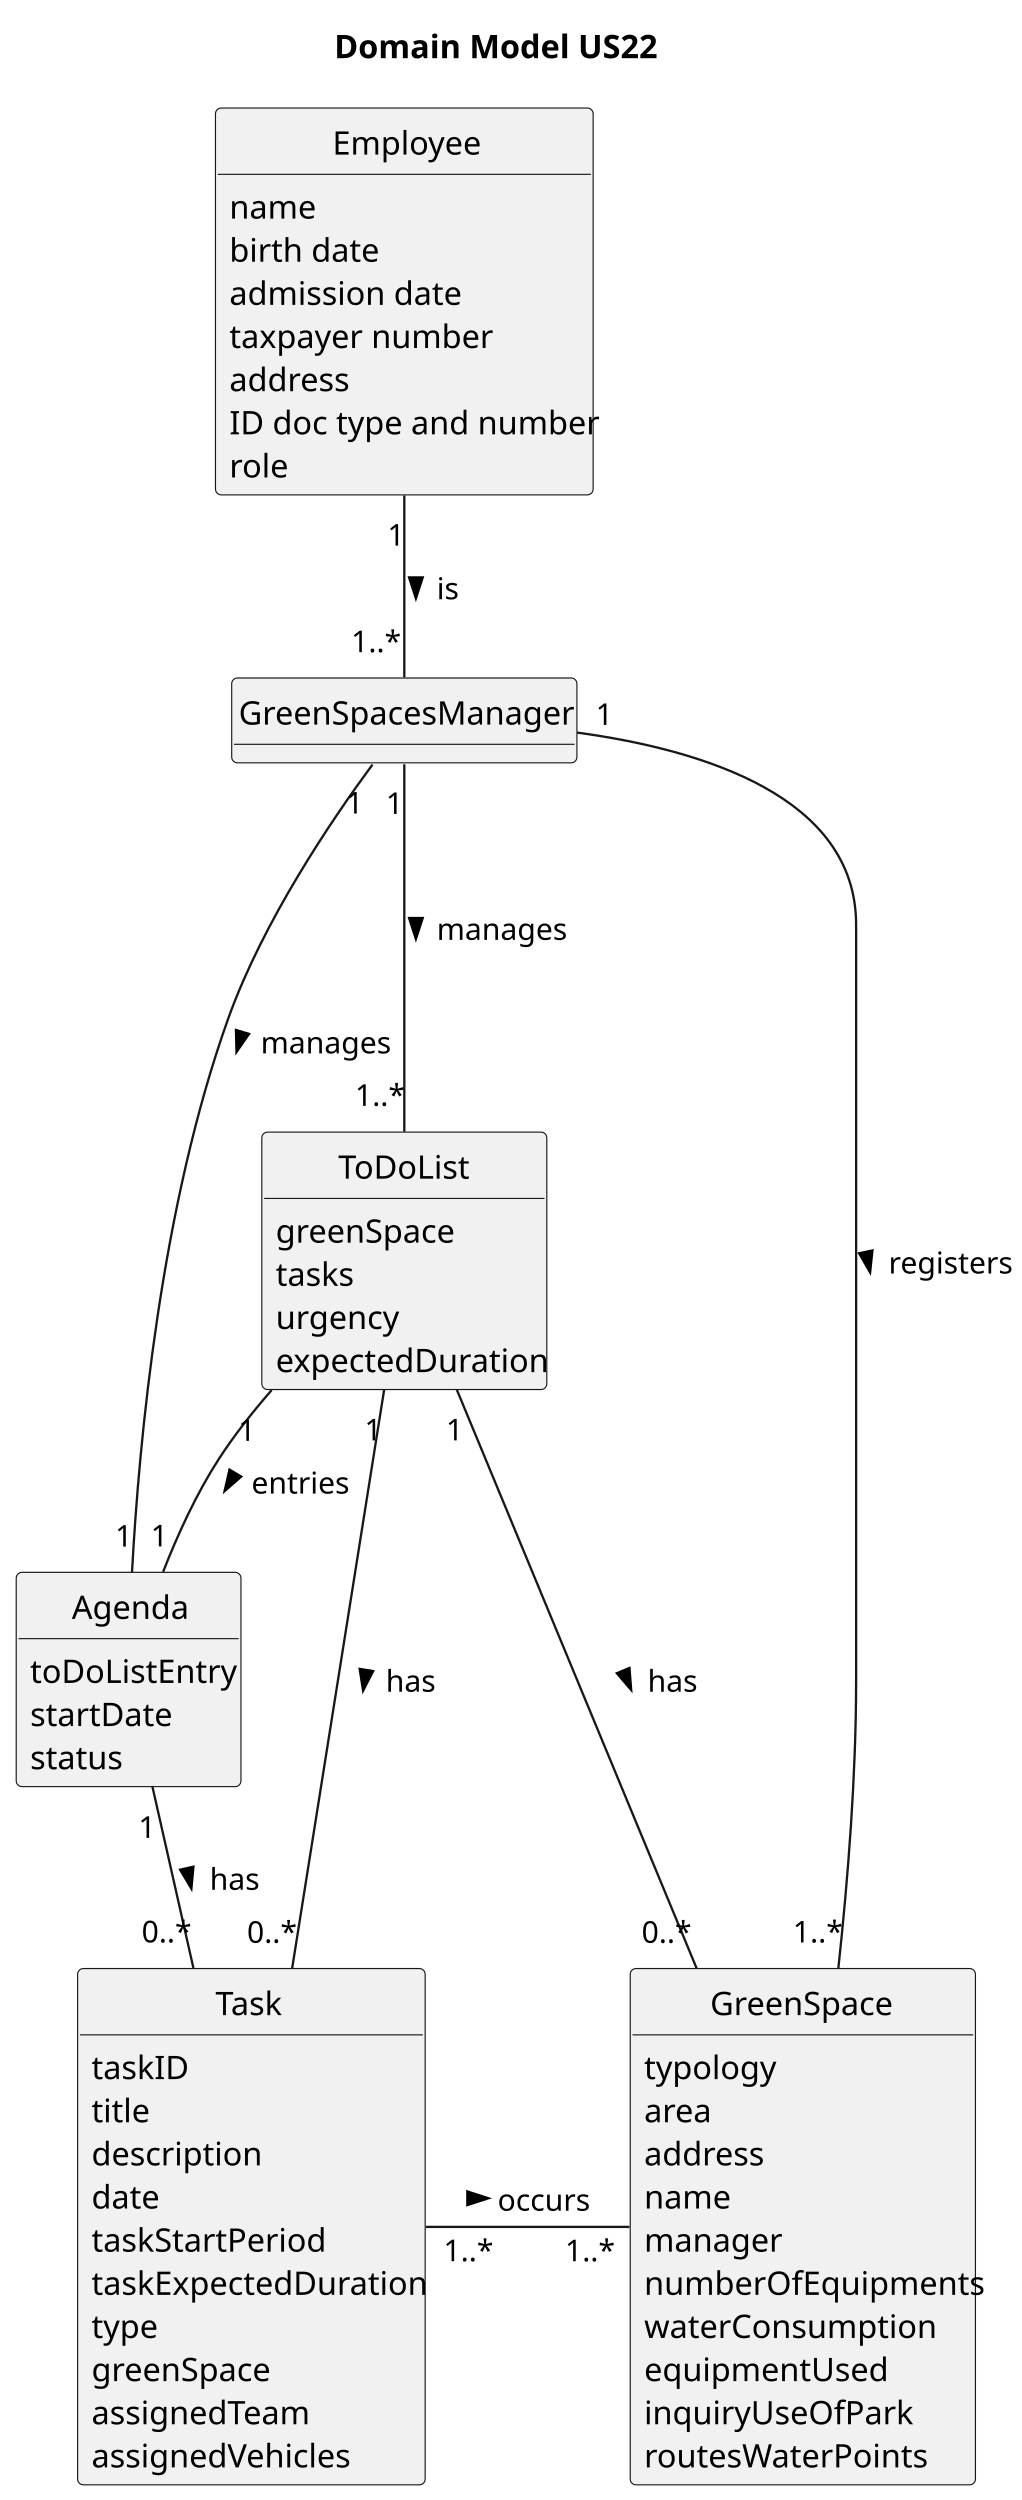
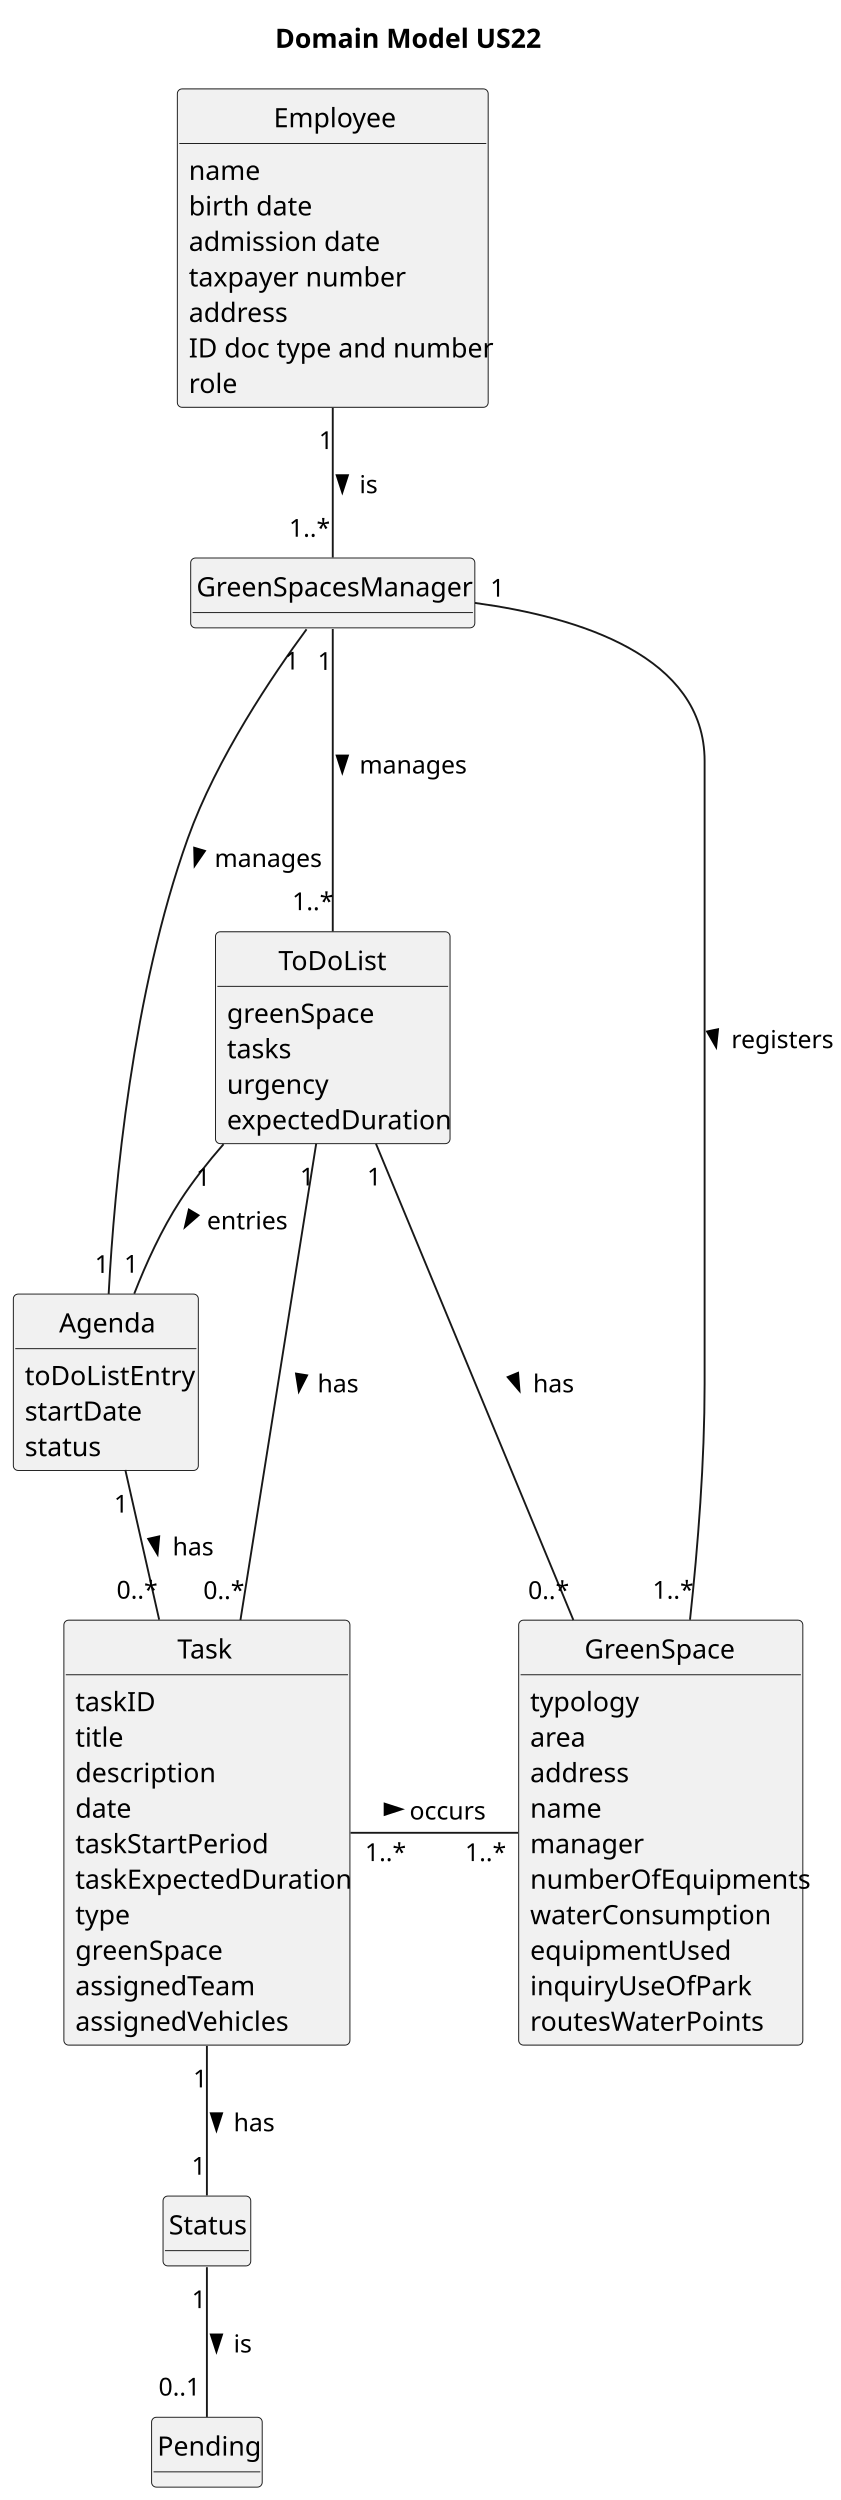
- <svg xmlns="http://www.w3.org/2000/svg" contentStyleType="text/css" height="1079px" preserveAspectRatio="none" style="width:441px;height:1079px;background:#FFFFFF;" version="1.1" viewBox="0 0 441 1079" width="441px" zoomAndPan="magnify">
+ <svg xmlns="http://www.w3.org/2000/svg" contentStyleType="text/css" height="1311px" preserveAspectRatio="none" style="width:441px;height:1311px;background:#FFFFFF;" version="1.1" viewBox="0 0 441 1311" width="441px" zoomAndPan="magnify">
  <defs />
  <g>
    <text fill="#000000" font-family="sans-serif" font-size="14" font-weight="bold" lengthAdjust="spacing" textLength="139" x="144.25" y="25.107">Domain Model US22</text>
    <g id="elem_Employee">
      <rect codeLine="15" fill="#F1F1F1" height="166.969" id="Employee" rx="2.5" ry="2.5" style="stroke:#181818;stroke-width:0.5;" width="163" x="93" y="46.621" />
      <text fill="#000000" font-family="sans-serif" font-size="14" lengthAdjust="spacing" textLength="62" x="143.5" y="66.728">Employee</text>
      <line style="stroke:#181818;stroke-width:0.5;" x1="94" x2="255" y1="75.242" y2="75.242" />
      <text fill="#000000" font-family="sans-serif" font-size="14" lengthAdjust="spacing" textLength="35" x="99" y="94.35">name</text>
      <text fill="#000000" font-family="sans-serif" font-size="14" lengthAdjust="spacing" textLength="60" x="99" y="112.971">birth date</text>
      <text fill="#000000" font-family="sans-serif" font-size="14" lengthAdjust="spacing" textLength="95" x="99" y="131.592">admission date</text>
      <text fill="#000000" font-family="sans-serif" font-size="14" lengthAdjust="spacing" textLength="106" x="99" y="150.213">taxpayer number</text>
      <text fill="#000000" font-family="sans-serif" font-size="14" lengthAdjust="spacing" textLength="51" x="99" y="168.834">address</text>
      <text fill="#000000" font-family="sans-serif" font-size="14" lengthAdjust="spacing" textLength="151" x="99" y="187.455">ID doc type and number</text>
      <text fill="#000000" font-family="sans-serif" font-size="14" lengthAdjust="spacing" textLength="24" x="99" y="206.076">role</text>
    </g>
    <g id="elem_Task">
      <rect codeLine="26" fill="#F1F1F1" height="222.832" id="Task" rx="2.5" ry="2.5" style="stroke:#181818;stroke-width:0.5;" width="150" x="33.5" y="849.621" />
      <text fill="#000000" font-family="sans-serif" font-size="14" lengthAdjust="spacing" textLength="31" x="93" y="869.729">Task</text>
      <line style="stroke:#181818;stroke-width:0.5;" x1="34.5" x2="182.5" y1="878.242" y2="878.242" />
      <text fill="#000000" font-family="sans-serif" font-size="14" lengthAdjust="spacing" textLength="39" x="39.5" y="897.35">taskID</text>
      <text fill="#000000" font-family="sans-serif" font-size="14" lengthAdjust="spacing" textLength="22" x="39.5" y="915.971">title</text>
      <text fill="#000000" font-family="sans-serif" font-size="14" lengthAdjust="spacing" textLength="69" x="39.5" y="934.592">description</text>
      <text fill="#000000" font-family="sans-serif" font-size="14" lengthAdjust="spacing" textLength="28" x="39.5" y="953.213">date</text>
      <text fill="#000000" font-family="sans-serif" font-size="14" lengthAdjust="spacing" textLength="97" x="39.5" y="971.834">taskStartPeriod</text>
      <text fill="#000000" font-family="sans-serif" font-size="14" lengthAdjust="spacing" textLength="138" x="39.5" y="990.455">taskExpectedDuration</text>
      <text fill="#000000" font-family="sans-serif" font-size="14" lengthAdjust="spacing" textLength="27" x="39.5" y="1009.076">type</text>
      <text fill="#000000" font-family="sans-serif" font-size="14" lengthAdjust="spacing" textLength="77" x="39.5" y="1027.697">greenSpace</text>
      <text fill="#000000" font-family="sans-serif" font-size="14" lengthAdjust="spacing" textLength="93" x="39.5" y="1046.318">assignedTeam</text>
      <text fill="#000000" font-family="sans-serif" font-size="14" lengthAdjust="spacing" textLength="110" x="39.5" y="1064.939">assignedVehicles</text>
    </g>
    <g id="elem_GreenSpacesManager">
      <rect codeLine="38" fill="#F1F1F1" height="36.621" id="GreenSpacesManager" rx="2.5" ry="2.5" style="stroke:#181818;stroke-width:0.5;" width="149" x="100" y="292.621" />
      <text fill="#000000" font-family="sans-serif" font-size="14" lengthAdjust="spacing" textLength="143" x="103" y="312.728">GreenSpacesManager</text>
      <line style="stroke:#181818;stroke-width:0.5;" x1="101" x2="248" y1="321.242" y2="321.242" />
    </g>
    <g id="elem_ToDoList">
      <rect codeLine="42" fill="#F1F1F1" height="111.106" id="ToDoList" rx="2.5" ry="2.5" style="stroke:#181818;stroke-width:0.5;" width="123" x="113" y="488.621" />
      <text fill="#000000" font-family="sans-serif" font-size="14" lengthAdjust="spacing" textLength="57" x="146" y="508.728">ToDoList</text>
      <line style="stroke:#181818;stroke-width:0.5;" x1="114" x2="235" y1="517.242" y2="517.242" />
      <text fill="#000000" font-family="sans-serif" font-size="14" lengthAdjust="spacing" textLength="77" x="119" y="536.35">greenSpace</text>
      <text fill="#000000" font-family="sans-serif" font-size="14" lengthAdjust="spacing" textLength="33" x="119" y="554.971">tasks</text>
      <text fill="#000000" font-family="sans-serif" font-size="14" lengthAdjust="spacing" textLength="51" x="119" y="573.592">urgency</text>
      <text fill="#000000" font-family="sans-serif" font-size="14" lengthAdjust="spacing" textLength="111" x="119" y="592.213">expectedDuration</text>
    </g>
    <g id="elem_GreenSpace">
      <rect codeLine="48" fill="#F1F1F1" height="222.832" id="GreenSpace" rx="2.5" ry="2.5" style="stroke:#181818;stroke-width:0.5;" width="149" x="272" y="849.621" />
      <text fill="#000000" font-family="sans-serif" font-size="14" lengthAdjust="spacing" textLength="80" x="306.5" y="869.729">GreenSpace</text>
      <line style="stroke:#181818;stroke-width:0.5;" x1="273" x2="420" y1="878.242" y2="878.242" />
      <text fill="#000000" font-family="sans-serif" font-size="14" lengthAdjust="spacing" textLength="53" x="278" y="897.35">typology</text>
      <text fill="#000000" font-family="sans-serif" font-size="14" lengthAdjust="spacing" textLength="29" x="278" y="915.971">area</text>
      <text fill="#000000" font-family="sans-serif" font-size="14" lengthAdjust="spacing" textLength="51" x="278" y="934.592">address</text>
      <text fill="#000000" font-family="sans-serif" font-size="14" lengthAdjust="spacing" textLength="35" x="278" y="953.213">name</text>
      <text fill="#000000" font-family="sans-serif" font-size="14" lengthAdjust="spacing" textLength="56" x="278" y="971.834">manager</text>
      <text fill="#000000" font-family="sans-serif" font-size="14" lengthAdjust="spacing" textLength="137" x="278" y="990.455">numberOfEquipments</text>
      <text fill="#000000" font-family="sans-serif" font-size="14" lengthAdjust="spacing" textLength="117" x="278" y="1009.076">waterConsumption</text>
      <text fill="#000000" font-family="sans-serif" font-size="14" lengthAdjust="spacing" textLength="98" x="278" y="1027.697">equipmentUsed</text>
      <text fill="#000000" font-family="sans-serif" font-size="14" lengthAdjust="spacing" textLength="110" x="278" y="1046.318">inquiryUseOfPark</text>
      <text fill="#000000" font-family="sans-serif" font-size="14" lengthAdjust="spacing" textLength="117" x="278" y="1064.939">routesWaterPoints</text>
    </g>
    <g id="elem_Agenda">
      <rect codeLine="60" fill="#F1F1F1" height="92.484" id="Agenda" rx="2.5" ry="2.5" style="stroke:#181818;stroke-width:0.5;" width="97" x="7" y="678.621" />
      <text fill="#000000" font-family="sans-serif" font-size="14" lengthAdjust="spacing" textLength="49" x="31" y="698.729">Agenda</text>
      <line style="stroke:#181818;stroke-width:0.5;" x1="8" x2="103" y1="707.242" y2="707.242" />
      <text fill="#000000" font-family="sans-serif" font-size="14" lengthAdjust="spacing" textLength="85" x="13" y="726.35">toDoListEntry</text>
      <text fill="#000000" font-family="sans-serif" font-size="14" lengthAdjust="spacing" textLength="58" x="13" y="744.971">startDate</text>
      <text fill="#000000" font-family="sans-serif" font-size="14" lengthAdjust="spacing" textLength="38" x="13" y="763.592">status</text>
    </g>
+     <g id="elem_Status">
+       <rect codeLine="65" fill="#F1F1F1" height="36.621" id="Status" rx="2.5" ry="2.5" style="stroke:#181818;stroke-width:0.5;" width="46" x="85.5" y="1151.621" />
+       <text fill="#000000" font-family="sans-serif" font-size="14" lengthAdjust="spacing" textLength="40" x="88.5" y="1171.728">Status</text>
+       <line style="stroke:#181818;stroke-width:0.5;" x1="86.5" x2="130.5" y1="1180.242" y2="1180.242" />
+     </g>
+     <g id="elem_Pending">
+       <rect fill="#F1F1F1" height="36.621" id="Pending" rx="2.5" ry="2.5" style="stroke:#181818;stroke-width:0.5;" width="58" x="79.5" y="1267.621" />
+       <text fill="#000000" font-family="sans-serif" font-size="14" lengthAdjust="spacing" textLength="52" x="82.5" y="1287.728">Pending</text>
+       <line style="stroke:#181818;stroke-width:0.5;" x1="80.5" x2="136.5" y1="1296.242" y2="1296.242" />
+     </g>
    <g id="link_Employee_GreenSpacesManager">
-       <path codeLine="65" d="M174.5,213.811 C174.5,243.301 174.5,273.791 174.5,292.361 " fill="none" id="Employee-GreenSpacesManager" style="stroke:#181818;stroke-width:1.0;" />
+       <path codeLine="68" d="M174.5,213.811 C174.5,243.301 174.5,273.791 174.5,292.361 " fill="none" id="Employee-GreenSpacesManager" style="stroke:#181818;stroke-width:1.0;" />
      <polygon fill="#000000" points="179.5,258.267,182.439,249.221,176.561,249.221,179.5,258.267" style="stroke:#000000;stroke-width:1.0;" />
      <text fill="#000000" font-family="sans-serif" font-size="13" lengthAdjust="spacing" textLength="10" x="188.5" y="258.649">is</text>
      <text fill="#000000" font-family="sans-serif" font-size="13" lengthAdjust="spacing" textLength="7" x="167.21" y="235.487">1</text>
      <text fill="#000000" font-family="sans-serif" font-size="13" lengthAdjust="spacing" textLength="20" x="151.562" y="281.48">1..*</text>
    </g>
    <g id="link_GreenSpacesManager_ToDoList">
-       <path codeLine="66" d="M174.5,329.861 C174.5,363.351 174.5,437.121 174.5,488.461 " fill="none" id="GreenSpacesManager-ToDoList" style="stroke:#181818;stroke-width:1.0;" />
+       <path codeLine="69" d="M174.5,329.861 C174.5,363.351 174.5,437.121 174.5,488.461 " fill="none" id="GreenSpacesManager-ToDoList" style="stroke:#181818;stroke-width:1.0;" />
      <polygon fill="#000000" points="179.5,405.267,182.439,396.221,176.561,396.221,179.5,405.267" style="stroke:#000000;stroke-width:1.0;" />
      <text fill="#000000" font-family="sans-serif" font-size="13" lengthAdjust="spacing" textLength="53" x="188.5" y="405.649">manages</text>
      <text fill="#000000" font-family="sans-serif" font-size="13" lengthAdjust="spacing" textLength="7" x="166.559" y="351.3">1</text>
      <text fill="#000000" font-family="sans-serif" font-size="13" lengthAdjust="spacing" textLength="20" x="153.219" y="477.281">1..*</text>
    </g>
    <g id="link_GreenSpacesManager_Agenda">
-       <path codeLine="67" d="M160.76,329.991 C143.3,353.681 113.62,397.411 98.5,439.621 C69.5,520.601 60.06,621.401 56.98,678.531 " fill="none" id="GreenSpacesManager-Agenda" style="stroke:#181818;stroke-width:1.0;" />
+       <path codeLine="70" d="M160.76,329.991 C143.3,353.681 113.62,397.411 98.5,439.621 C69.5,520.601 60.06,621.401 56.98,678.531 " fill="none" id="GreenSpacesManager-Agenda" style="stroke:#181818;stroke-width:1.0;" />
      <polygon fill="#000000" points="102.073,454.059,107.471,446.228,101.838,444.551,102.073,454.059" style="stroke:#000000;stroke-width:1.0;" />
      <text fill="#000000" font-family="sans-serif" font-size="13" lengthAdjust="spacing" textLength="53" x="112.5" y="454.649">manages</text>
      <text fill="#000000" font-family="sans-serif" font-size="13" lengthAdjust="spacing" textLength="7" x="149.342" y="351.119">1</text>
      <text fill="#000000" font-family="sans-serif" font-size="13" lengthAdjust="spacing" textLength="7" x="49.683" y="667.527">1</text>
    </g>
    <g id="link_ToDoList_Agenda">
-       <path codeLine="68" d="M117.23,599.991 C109,609.411 101.1,619.451 94.5,629.621 C84.79,644.591 76.67,662.381 70.39,678.431 " fill="none" id="ToDoList-Agenda" style="stroke:#181818;stroke-width:1.0;" />
+       <path codeLine="71" d="M117.23,599.991 C109,609.411 101.1,619.451 94.5,629.621 C84.79,644.591 76.67,662.381 70.39,678.431 " fill="none" id="ToDoList-Agenda" style="stroke:#181818;stroke-width:1.0;" />
      <polygon fill="#000000" points="96.936,643.559,104.097,637.3,99.051,634.287,96.936,643.559" style="stroke:#000000;stroke-width:1.0;" />
      <text fill="#000000" font-family="sans-serif" font-size="13" lengthAdjust="spacing" textLength="39" x="108.5" y="644.649">entries</text>
      <text fill="#000000" font-family="sans-serif" font-size="13" lengthAdjust="spacing" textLength="7" x="102.824" y="621.876">1</text>
      <text fill="#000000" font-family="sans-serif" font-size="13" lengthAdjust="spacing" textLength="7" x="65.063" y="667.413">1</text>
    </g>
    <g id="link_GreenSpacesManager_GreenSpace">
-       <path codeLine="69" d="M249.06,316.181 C304.11,323.681 369.5,344.161 369.5,399.121 C369.5,399.121 369.5,399.121 369.5,725.621 C369.5,766.121 366.06,810.361 361.84,849.401 " fill="none" id="GreenSpacesManager-GreenSpace" style="stroke:#181818;stroke-width:1.0;" />
+       <path codeLine="72" d="M249.06,316.181 C304.11,323.681 369.5,344.161 369.5,399.121 C369.5,399.121 369.5,399.121 369.5,725.621 C369.5,766.121 366.06,810.361 361.84,849.401 " fill="none" id="GreenSpacesManager-GreenSpace" style="stroke:#181818;stroke-width:1.0;" />
      <polygon fill="#000000" points="375.535,549.158,376.538,539.701,370.788,540.917,375.535,549.158" style="stroke:#000000;stroke-width:1.0;" />
      <text fill="#000000" font-family="sans-serif" font-size="13" lengthAdjust="spacing" textLength="50" x="383.5" y="549.649">registers</text>
      <text fill="#000000" font-family="sans-serif" font-size="13" lengthAdjust="spacing" textLength="7" x="257.11" y="312.889">1</text>
      <text fill="#000000" font-family="sans-serif" font-size="13" lengthAdjust="spacing" textLength="20" x="342.199" y="838.368">1..*</text>
    </g>
    <g id="link_ToDoList_GreenSpace">
-       <path codeLine="70" d="M197.16,599.801 C223.39,663.081 267.25,768.901 300.67,849.541 " fill="none" id="ToDoList-GreenSpace" style="stroke:#181818;stroke-width:1.0;" />
+       <path codeLine="73" d="M197.16,599.801 C223.39,663.081 267.25,768.901 300.67,849.541 " fill="none" id="ToDoList-GreenSpace" style="stroke:#181818;stroke-width:1.0;" />
      <polygon fill="#000000" points="272.414,729.386,271.666,719.904,266.236,722.155,272.414,729.386" style="stroke:#000000;stroke-width:1.0;" />
      <text fill="#000000" font-family="sans-serif" font-size="13" lengthAdjust="spacing" textLength="21" x="279.5" y="730.149">has</text>
      <text fill="#000000" font-family="sans-serif" font-size="13" lengthAdjust="spacing" textLength="7" x="192.495" y="621.663">1</text>
      <text fill="#000000" font-family="sans-serif" font-size="13" lengthAdjust="spacing" textLength="20" x="276.919" y="838.517">0..*</text>
    </g>
    <g id="link_Agenda_Task">
-       <path codeLine="71" d="M65.72,770.831 C70.8,793.331 77.19,821.591 83.47,849.371 " fill="none" id="Agenda-Task" style="stroke:#181818;stroke-width:1.0;" />
+       <path codeLine="74" d="M65.72,770.831 C70.8,793.331 77.19,821.591 83.47,849.371 " fill="none" id="Agenda-Task" style="stroke:#181818;stroke-width:1.0;" />
      <polygon fill="#000000" points="82.602,815.144,83.475,805.673,77.742,806.969,82.602,815.144" style="stroke:#000000;stroke-width:1.0;" />
      <text fill="#000000" font-family="sans-serif" font-size="13" lengthAdjust="spacing" textLength="21" x="90.5" y="815.649">has</text>
      <text fill="#000000" font-family="sans-serif" font-size="13" lengthAdjust="spacing" textLength="7" x="59.749" y="793.222">1</text>
      <text fill="#000000" font-family="sans-serif" font-size="13" lengthAdjust="spacing" textLength="20" x="61.116" y="838.336">0..*</text>
    </g>
    <g id="link_Task_GreenSpace">
-       <path codeLine="72" d="M183.8,961.121 C211.86,961.121 243.68,961.121 271.69,961.121 " fill="none" id="Task-GreenSpace" style="stroke:#181818;stroke-width:1.0;" />
+       <path codeLine="75" d="M183.8,961.121 C211.86,961.121 243.68,961.121 271.69,961.121 " fill="none" id="Task-GreenSpace" style="stroke:#181818;stroke-width:1.0;" />
      <polygon fill="#000000" points="210.75,948.767,201.705,945.828,201.705,951.706,210.75,948.767" style="stroke:#000000;stroke-width:1.0;" />
      <text fill="#000000" font-family="sans-serif" font-size="13" lengthAdjust="spacing" textLength="39" x="214.75" y="954.149">occurs</text>
      <text fill="#000000" font-family="sans-serif" font-size="13" lengthAdjust="spacing" textLength="20" x="191.397" y="975.927">1..*</text>
      <text fill="#000000" font-family="sans-serif" font-size="13" lengthAdjust="spacing" textLength="20" x="243.872" y="975.954">1..*</text>
    </g>
    <g id="link_ToDoList_Task">
-       <path codeLine="73" d="M165.8,599.801 C155.74,663.081 138.91,768.901 126.09,849.541 " fill="none" id="ToDoList-Task" style="stroke:#181818;stroke-width:1.0;" />
+       <path codeLine="76" d="M165.8,599.801 C155.74,663.081 138.91,768.901 126.09,849.541 " fill="none" id="ToDoList-Task" style="stroke:#181818;stroke-width:1.0;" />
      <polygon fill="#000000" points="156.715,729.705,161.038,721.233,155.233,720.31,156.715,729.705" style="stroke:#000000;stroke-width:1.0;" />
      <text fill="#000000" font-family="sans-serif" font-size="13" lengthAdjust="spacing" textLength="21" x="166.5" y="730.149">has</text>
      <text fill="#000000" font-family="sans-serif" font-size="13" lengthAdjust="spacing" textLength="7" x="157.313" y="621.663">1</text>
      <text fill="#000000" font-family="sans-serif" font-size="13" lengthAdjust="spacing" textLength="20" x="106.6" y="838.517">0..*</text>
    </g>
+     <g id="link_Status_Pending">
+       <path codeLine="77" d="M108.5,1188.931 C108.5,1210.351 108.5,1246.071 108.5,1267.431 " fill="none" id="Status-Pending" style="stroke:#181818;stroke-width:1.0;" />
+       <polygon fill="#000000" points="113.5,1233.267,116.439,1224.222,110.561,1224.222,113.5,1233.267" style="stroke:#000000;stroke-width:1.0;" />
+       <text fill="#000000" font-family="sans-serif" font-size="13" lengthAdjust="spacing" textLength="10" x="122.5" y="1233.649">is</text>
+       <text fill="#000000" font-family="sans-serif" font-size="13" lengthAdjust="spacing" textLength="7" x="100.559" y="1210.389">1</text>
+       <text fill="#000000" font-family="sans-serif" font-size="13" lengthAdjust="spacing" textLength="22" x="83.131" y="1256.235">0..1</text>
+     </g>
+     <g id="link_Task_Status">
+       <path codeLine="78" d="M108.5,1072.891 C108.5,1103.461 108.5,1133.181 108.5,1151.311 " fill="none" id="Task-Status" style="stroke:#181818;stroke-width:1.0;" />
+       <polygon fill="#000000" points="113.5,1117.267,116.439,1108.222,110.561,1108.222,113.5,1117.267" style="stroke:#000000;stroke-width:1.0;" />
+       <text fill="#000000" font-family="sans-serif" font-size="13" lengthAdjust="spacing" textLength="21" x="122.5" y="1117.649">has</text>
+       <text fill="#000000" font-family="sans-serif" font-size="13" lengthAdjust="spacing" textLength="7" x="101.276" y="1094.639">1</text>
+       <text fill="#000000" font-family="sans-serif" font-size="13" lengthAdjust="spacing" textLength="7" x="100.472" y="1140.416">1</text>
+     </g>
  </g>
</svg>
